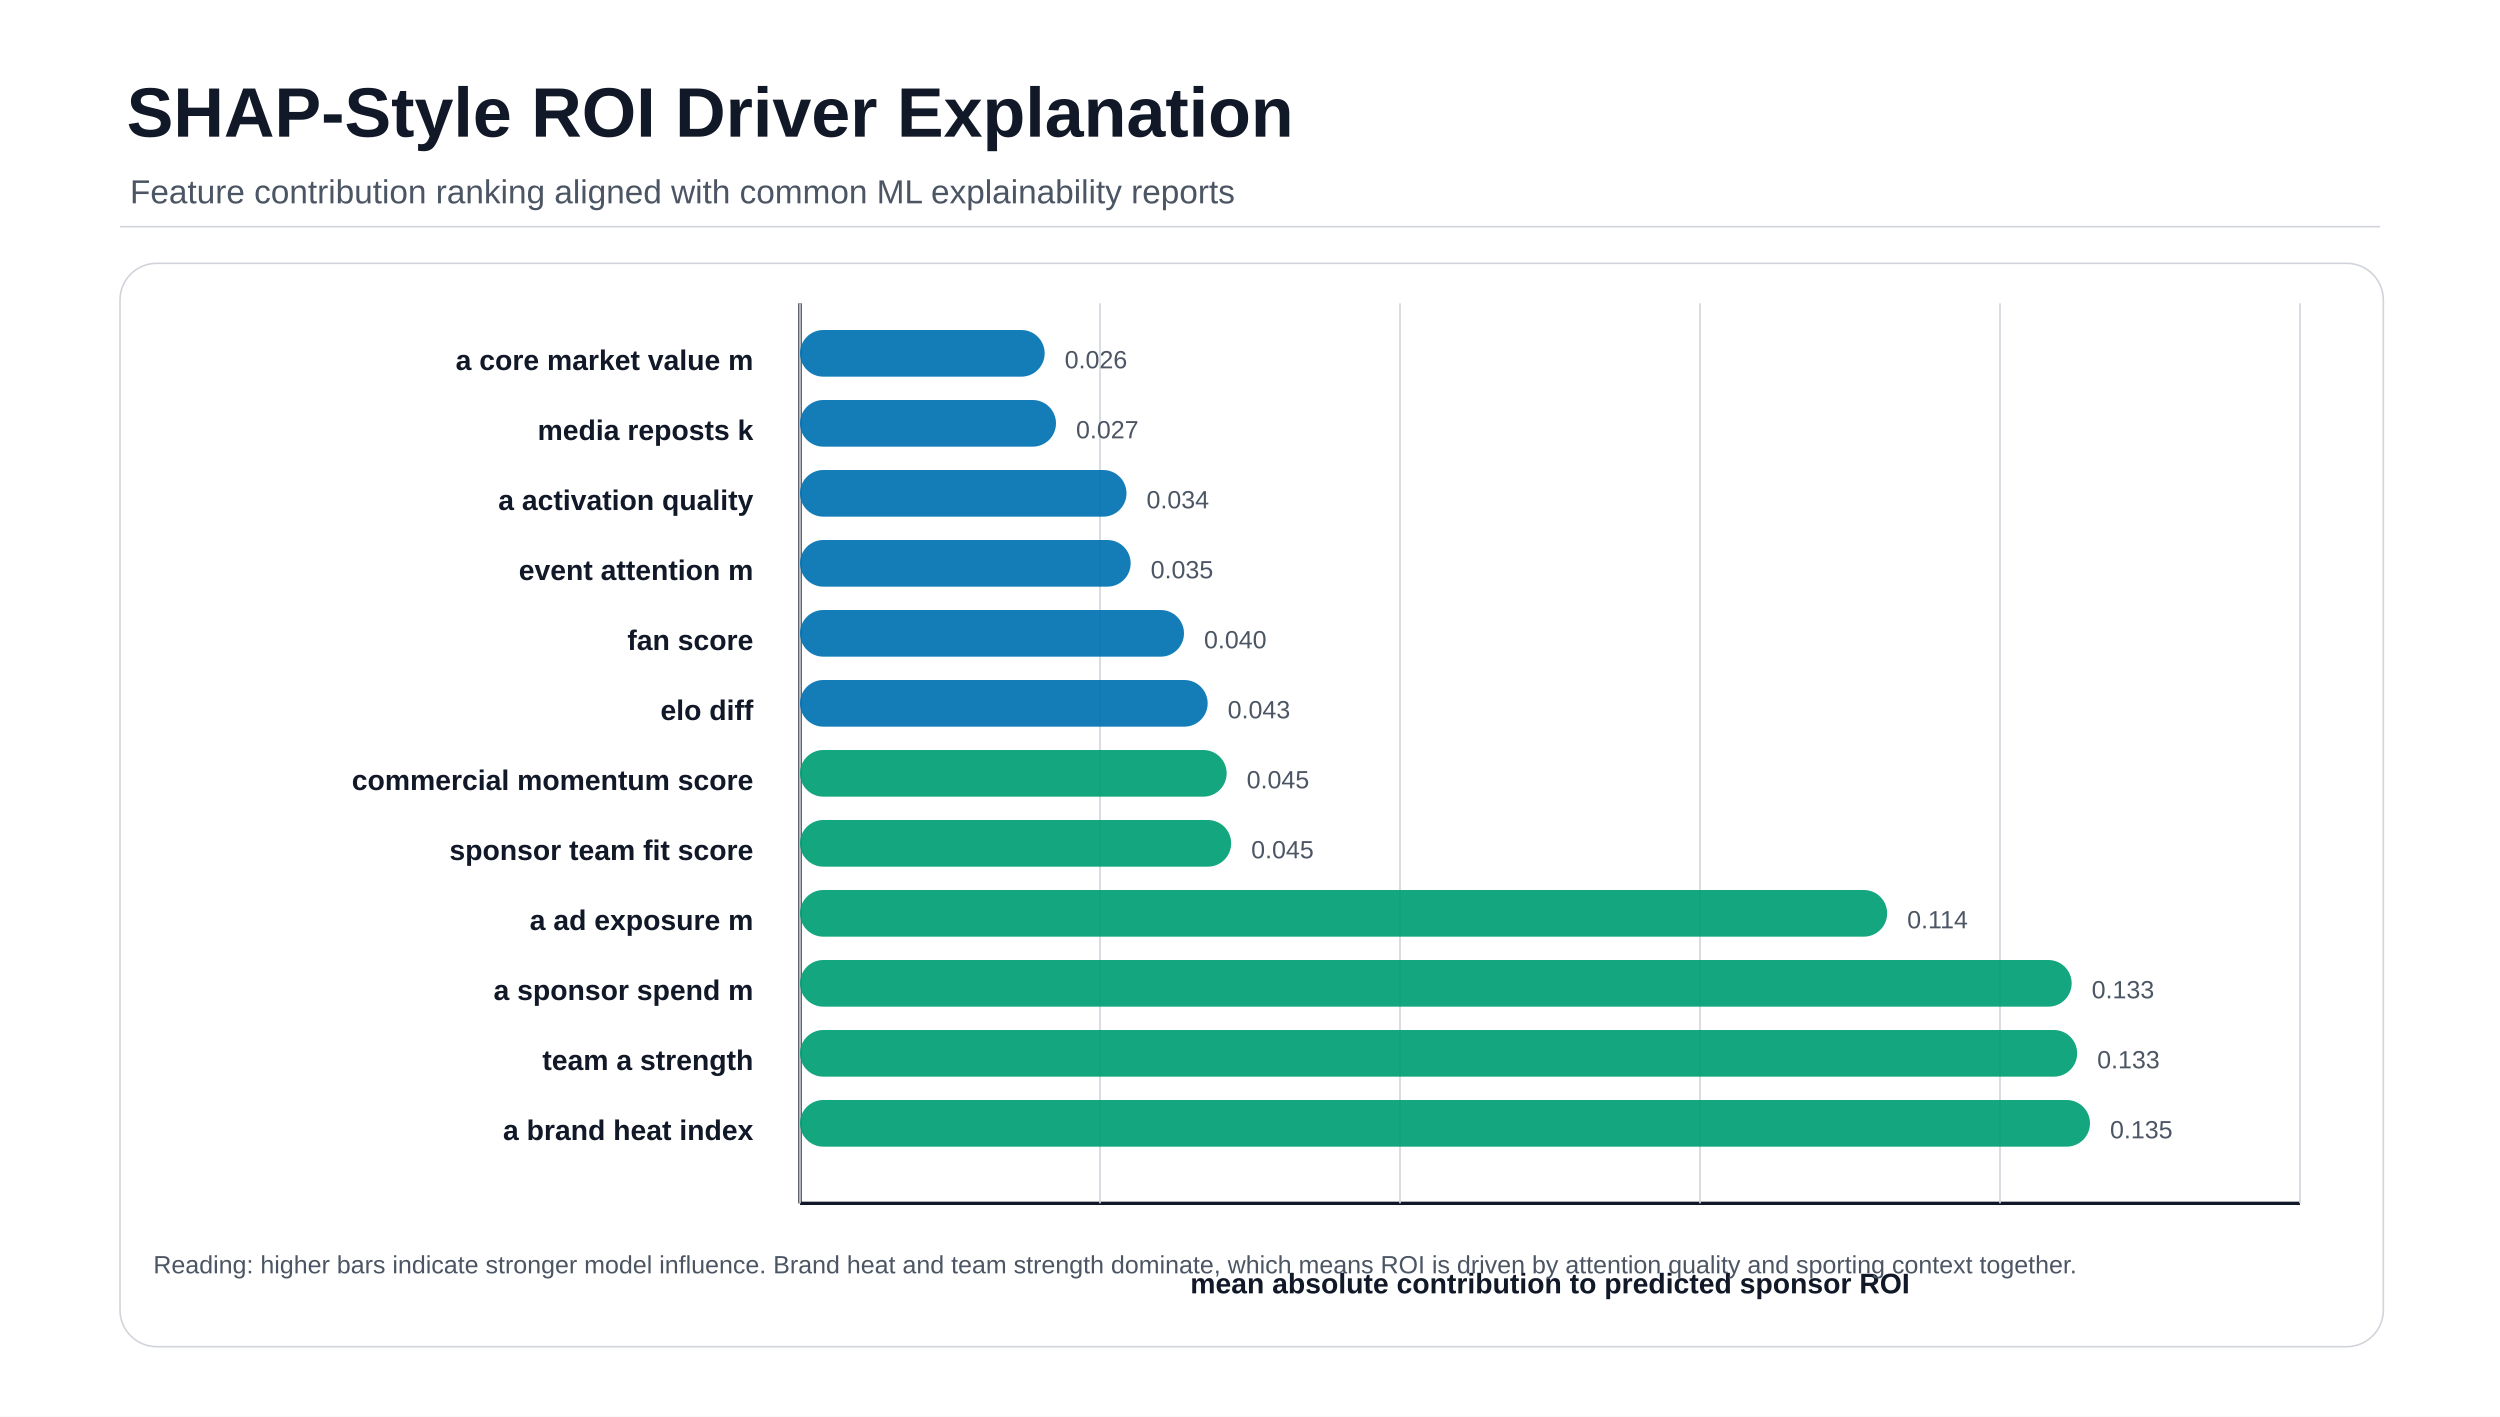
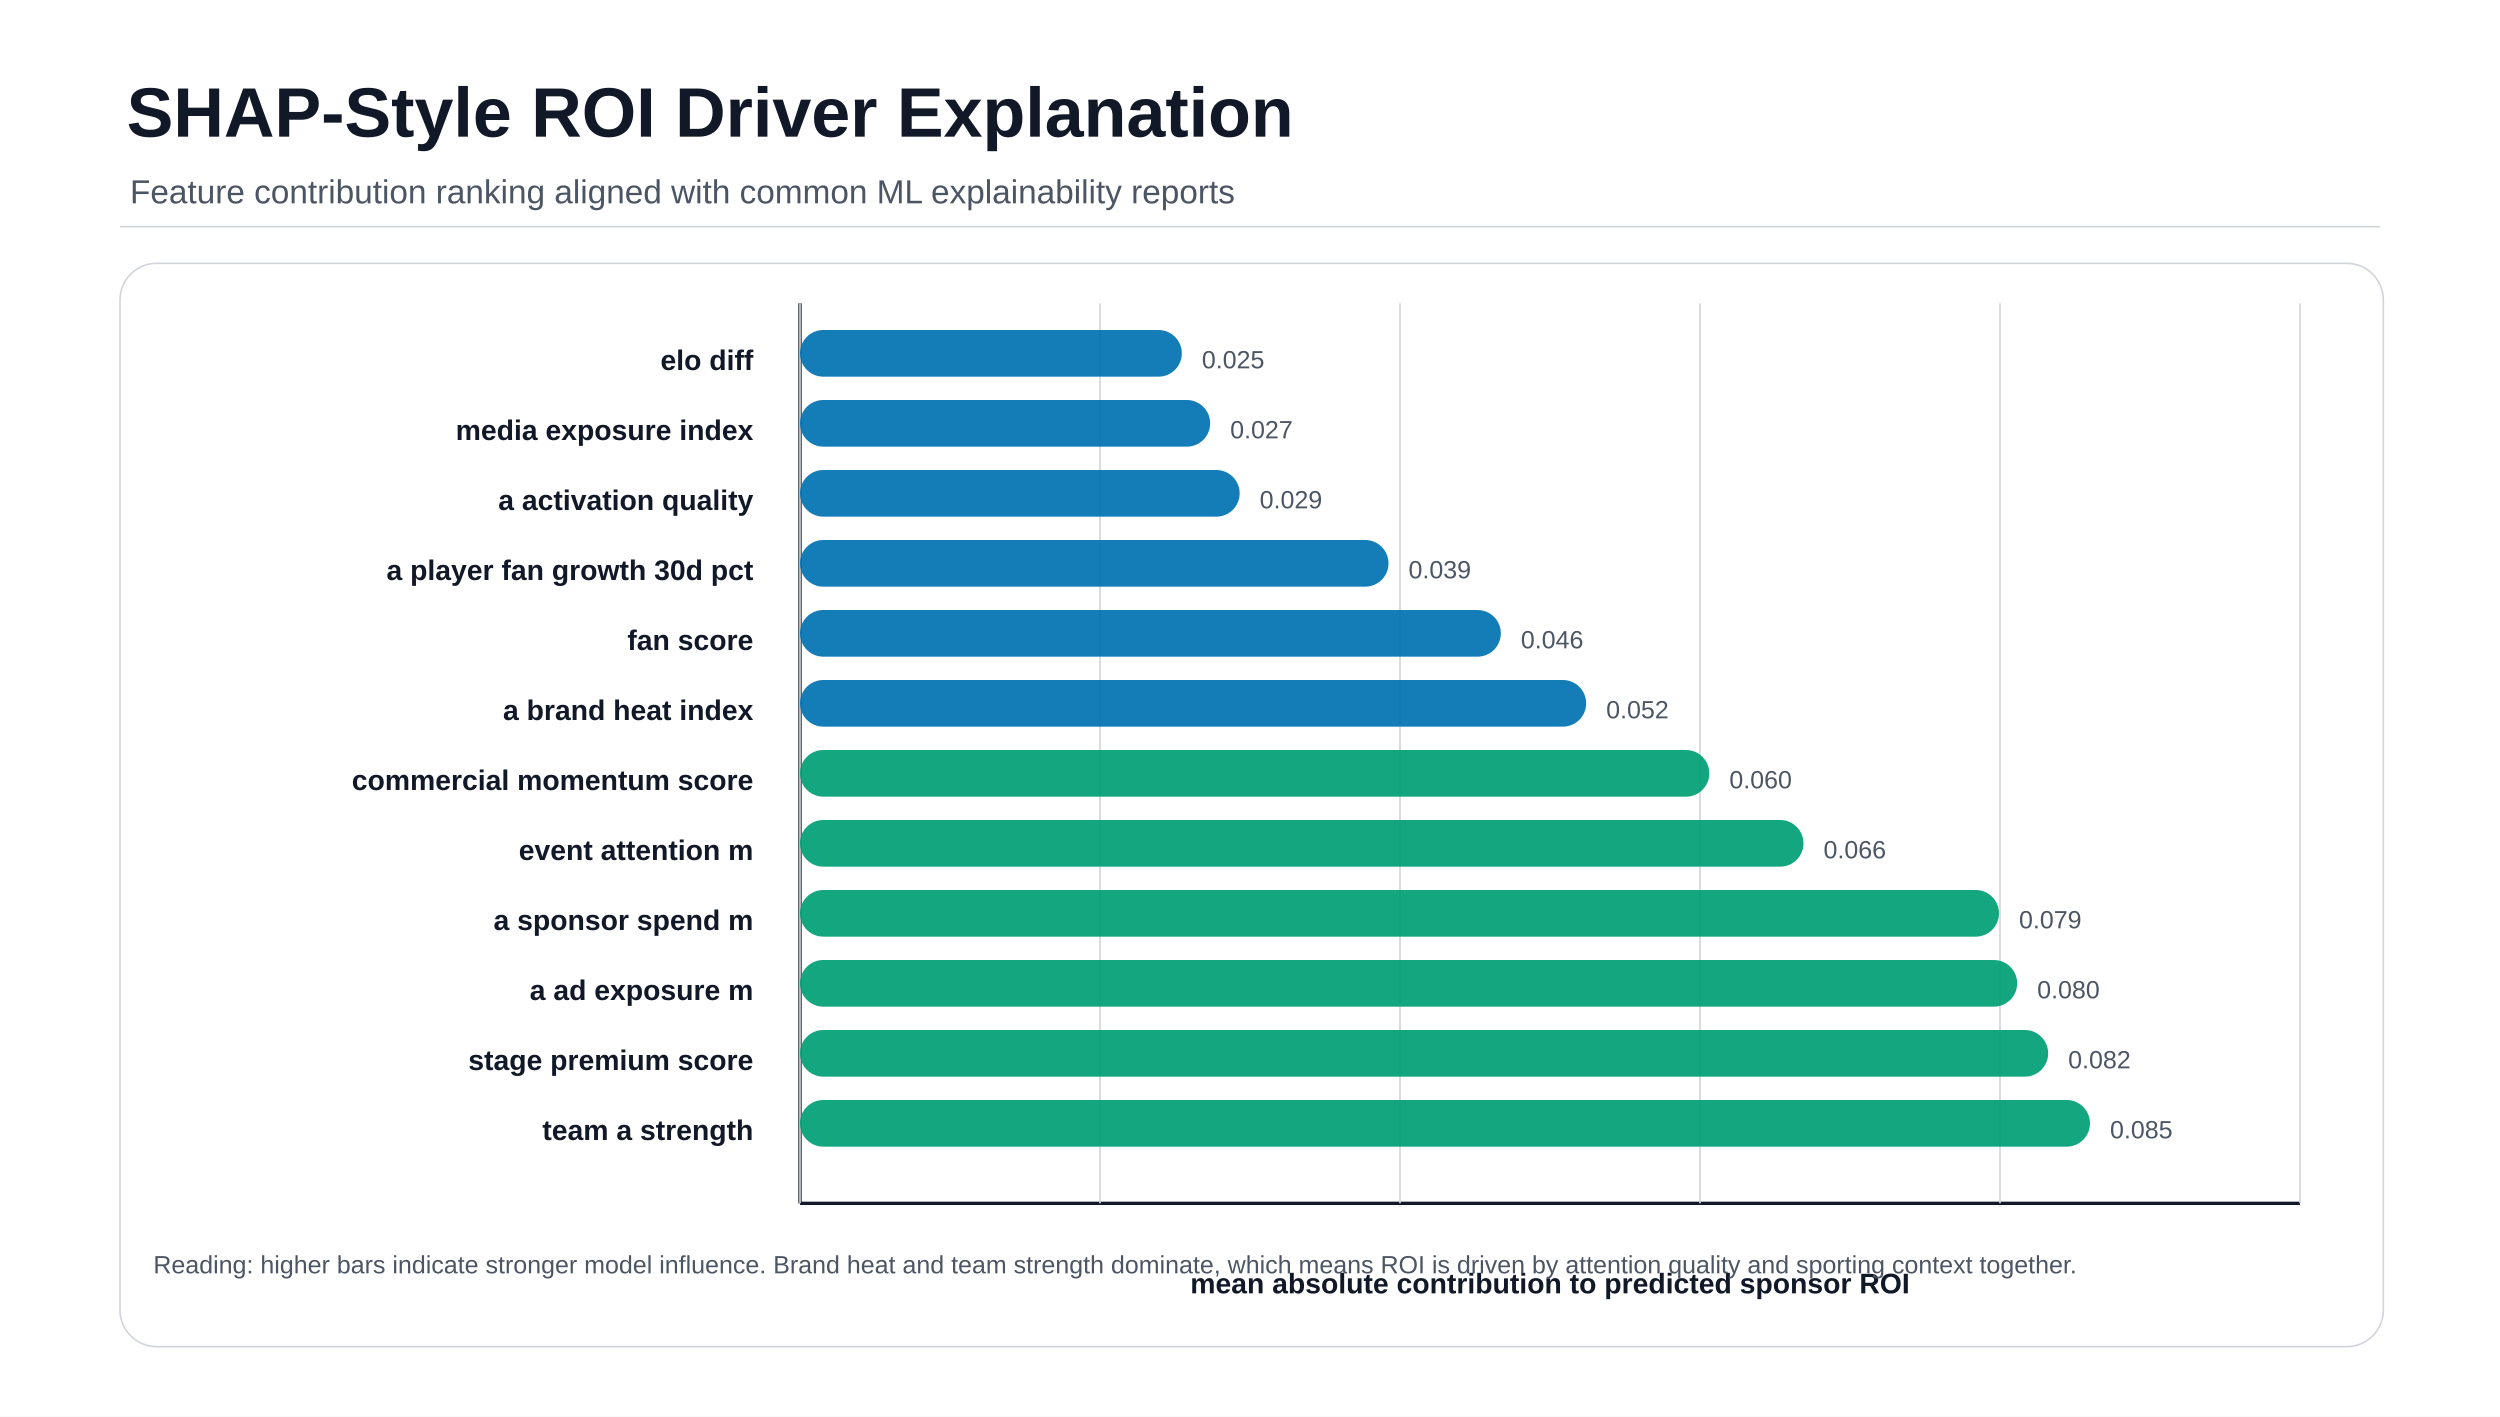
<svg xmlns="http://www.w3.org/2000/svg" width="1500" height="850" viewBox="0 0 1500 850">
  <rect width="1500" height="850" fill="#ffffff" />
  <line x1="72" y1="136" x2="1428" y2="136" stroke="#d1d5db" stroke-width="1" />
  <style>
    .title { font: 700 42px Arial, Helvetica, sans-serif; fill: #111827; }
    .subtitle { font: 400 20px Arial, Helvetica, sans-serif; fill: #4b5563; }
    .h { font: 700 23px Arial, Helvetica, sans-serif; fill: #111827; }
    .label { font: 600 17px Arial, Helvetica, sans-serif; fill: #111827; }
    .small { font: 400 15px Arial, Helvetica, sans-serif; fill: #4b5563; }
    .tiny { font: 400 12px Arial, Helvetica, sans-serif; fill: #4b5563; }
    .white { fill: #ffffff; }
  </style>
  <text x="76" y="82" class="title">SHAP-Style ROI Driver Explanation</text>
  <text x="78" y="122" class="subtitle">Feature contribution ranking aligned with common ML explainability reports</text>
  <rect x="72" y="158" width="1358" height="650" rx="22" fill="#ffffff" stroke="#d1d5db" />
  <line x1="480" y1="182" x2="480" y2="722" stroke="#111827" stroke-width="2" />
  <line x1="480" y1="722" x2="1380" y2="722" stroke="#111827" stroke-width="2" />
  <line x1="480.0" y1="182" x2="480.0" y2="722" stroke="#d1d5db" stroke-width="1" />
  <line x1="660.0" y1="182" x2="660.0" y2="722" stroke="#d1d5db" stroke-width="1" />
  <line x1="840.0" y1="182" x2="840.0" y2="722" stroke="#d1d5db" stroke-width="1" />
  <line x1="1020.0" y1="182" x2="1020.0" y2="722" stroke="#d1d5db" stroke-width="1" />
  <line x1="1200.0" y1="182" x2="1200.0" y2="722" stroke="#d1d5db" stroke-width="1" />
  <line x1="1380.0" y1="182" x2="1380.0" y2="722" stroke="#d1d5db" stroke-width="1" />
-   <text x="452" y="222" text-anchor="end" class="label">a core market value m</text>
-   <rect x="480" y="198" width="146.8" height="28" rx="14" fill="#0072B2" opacity="0.92" />
-   <text x="638.8" y="221" class="small">0.026</text>
-   <text x="452" y="264" text-anchor="end" class="label">media reposts k</text>
-   <rect x="480" y="240" width="153.6" height="28" rx="14" fill="#0072B2" opacity="0.92" />
-   <text x="645.6" y="263" class="small">0.027</text>
+   <text x="452" y="222" text-anchor="end" class="label">elo diff</text>
+   <rect x="480" y="198" width="229.1" height="28" rx="14" fill="#0072B2" opacity="0.92" />
+   <text x="721.1" y="221" class="small">0.025</text>
+   <text x="452" y="264" text-anchor="end" class="label">media exposure index</text>
+   <rect x="480" y="240" width="246.1" height="28" rx="14" fill="#0072B2" opacity="0.92" />
+   <text x="738.1" y="263" class="small">0.027</text>
  <text x="452" y="306" text-anchor="end" class="label">a activation quality</text>
-   <rect x="480" y="282" width="195.9" height="28" rx="14" fill="#0072B2" opacity="0.92" />
-   <text x="687.9" y="305" class="small">0.034</text>
-   <text x="452" y="348" text-anchor="end" class="label">event attention m</text>
-   <rect x="480" y="324" width="198.4" height="28" rx="14" fill="#0072B2" opacity="0.92" />
-   <text x="690.4" y="347" class="small">0.035</text>
+   <rect x="480" y="282" width="263.8" height="28" rx="14" fill="#0072B2" opacity="0.92" />
+   <text x="755.8" y="305" class="small">0.029</text>
+   <text x="452" y="348" text-anchor="end" class="label">a player fan growth 30d pct</text>
+   <rect x="480" y="324" width="353.1" height="28" rx="14" fill="#0072B2" opacity="0.92" />
+   <text x="845.1" y="347" class="small">0.039</text>
  <text x="452" y="390" text-anchor="end" class="label">fan score</text>
-   <rect x="480" y="366" width="230.4" height="28" rx="14" fill="#0072B2" opacity="0.92" />
-   <text x="722.4" y="389" class="small">0.040</text>
-   <text x="452" y="432" text-anchor="end" class="label">elo diff</text>
-   <rect x="480" y="408" width="244.6" height="28" rx="14" fill="#0072B2" opacity="0.92" />
-   <text x="736.6" y="431" class="small">0.043</text>
+   <rect x="480" y="366" width="420.5" height="28" rx="14" fill="#0072B2" opacity="0.92" />
+   <text x="912.5" y="389" class="small">0.046</text>
+   <text x="452" y="432" text-anchor="end" class="label">a brand heat index</text>
+   <rect x="480" y="408" width="471.7" height="28" rx="14" fill="#0072B2" opacity="0.92" />
+   <text x="963.7" y="431" class="small">0.052</text>
  <text x="452" y="474" text-anchor="end" class="label">commercial momentum score</text>
-   <rect x="480" y="450" width="256.0" height="28" rx="14" fill="#009E73" opacity="0.92" />
-   <text x="748.0" y="473" class="small">0.045</text>
-   <text x="452" y="516" text-anchor="end" class="label">sponsor team fit score</text>
-   <rect x="480" y="492" width="258.7" height="28" rx="14" fill="#009E73" opacity="0.92" />
-   <text x="750.7" y="515" class="small">0.045</text>
-   <text x="452" y="558" text-anchor="end" class="label">a ad exposure m</text>
-   <rect x="480" y="534" width="652.3" height="28" rx="14" fill="#009E73" opacity="0.92" />
-   <text x="1144.3" y="557" class="small">0.114</text>
-   <text x="452" y="600" text-anchor="end" class="label">a sponsor spend m</text>
-   <rect x="480" y="576" width="763.0" height="28" rx="14" fill="#009E73" opacity="0.92" />
-   <text x="1255.0" y="599" class="small">0.133</text>
-   <text x="452" y="642" text-anchor="end" class="label">team a strength</text>
-   <rect x="480" y="618" width="766.3" height="28" rx="14" fill="#009E73" opacity="0.92" />
-   <text x="1258.3" y="641" class="small">0.133</text>
-   <text x="452" y="684" text-anchor="end" class="label">a brand heat index</text>
+   <rect x="480" y="450" width="545.6" height="28" rx="14" fill="#009E73" opacity="0.92" />
+   <text x="1037.6" y="473" class="small">0.060</text>
+   <text x="452" y="516" text-anchor="end" class="label">event attention m</text>
+   <rect x="480" y="492" width="602.1" height="28" rx="14" fill="#009E73" opacity="0.92" />
+   <text x="1094.1" y="515" class="small">0.066</text>
+   <text x="452" y="558" text-anchor="end" class="label">a sponsor spend m</text>
+   <rect x="480" y="534" width="719.4" height="28" rx="14" fill="#009E73" opacity="0.92" />
+   <text x="1211.4" y="557" class="small">0.079</text>
+   <text x="452" y="600" text-anchor="end" class="label">a ad exposure m</text>
+   <rect x="480" y="576" width="730.3" height="28" rx="14" fill="#009E73" opacity="0.92" />
+   <text x="1222.3" y="599" class="small">0.080</text>
+   <text x="452" y="642" text-anchor="end" class="label">stage premium score</text>
+   <rect x="480" y="618" width="748.9" height="28" rx="14" fill="#009E73" opacity="0.92" />
+   <text x="1240.9" y="641" class="small">0.082</text>
+   <text x="452" y="684" text-anchor="end" class="label">team a strength</text>
  <rect x="480" y="660" width="774.0" height="28" rx="14" fill="#009E73" opacity="0.92" />
-   <text x="1266.0" y="683" class="small">0.135</text>
+   <text x="1266.0" y="683" class="small">0.085</text>
  <text x="930.0" y="776" text-anchor="middle" class="label">mean absolute contribution to predicted sponsor ROI</text>
  <text x="92" y="764" class="small">Reading: higher bars indicate stronger model influence. Brand heat and team strength dominate, which means ROI is driven by attention quality and sporting context together.</text>
</svg>
